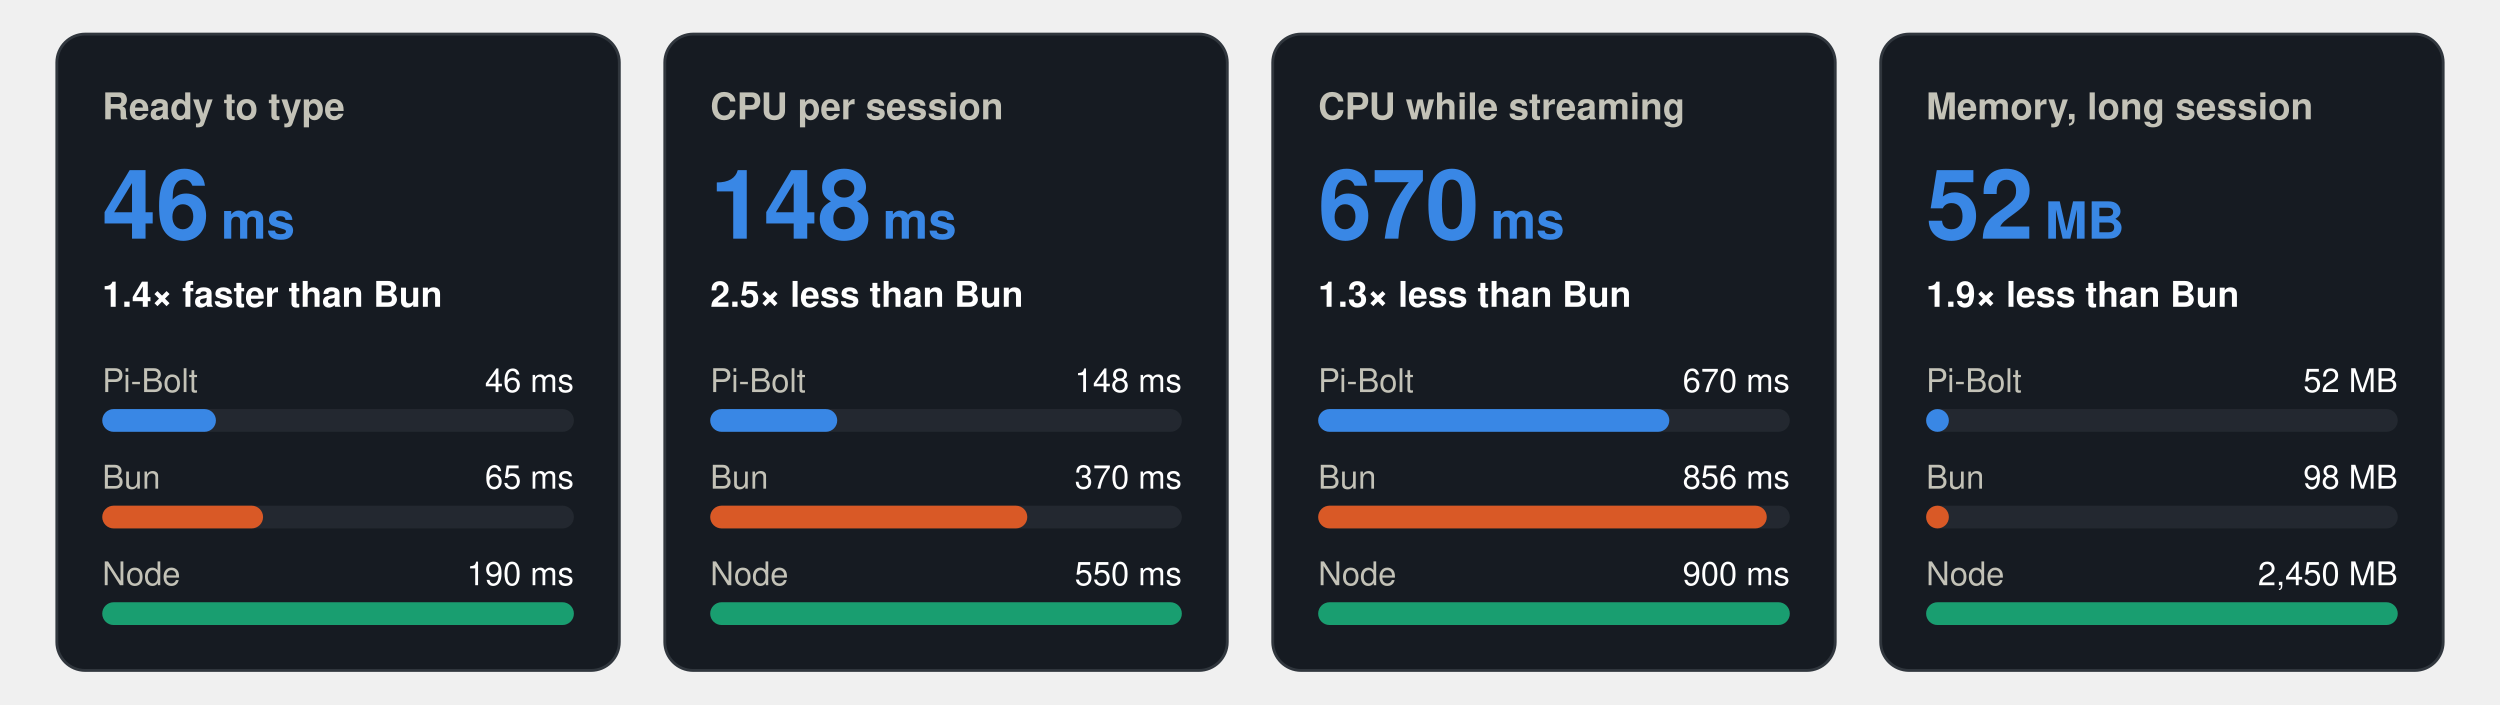
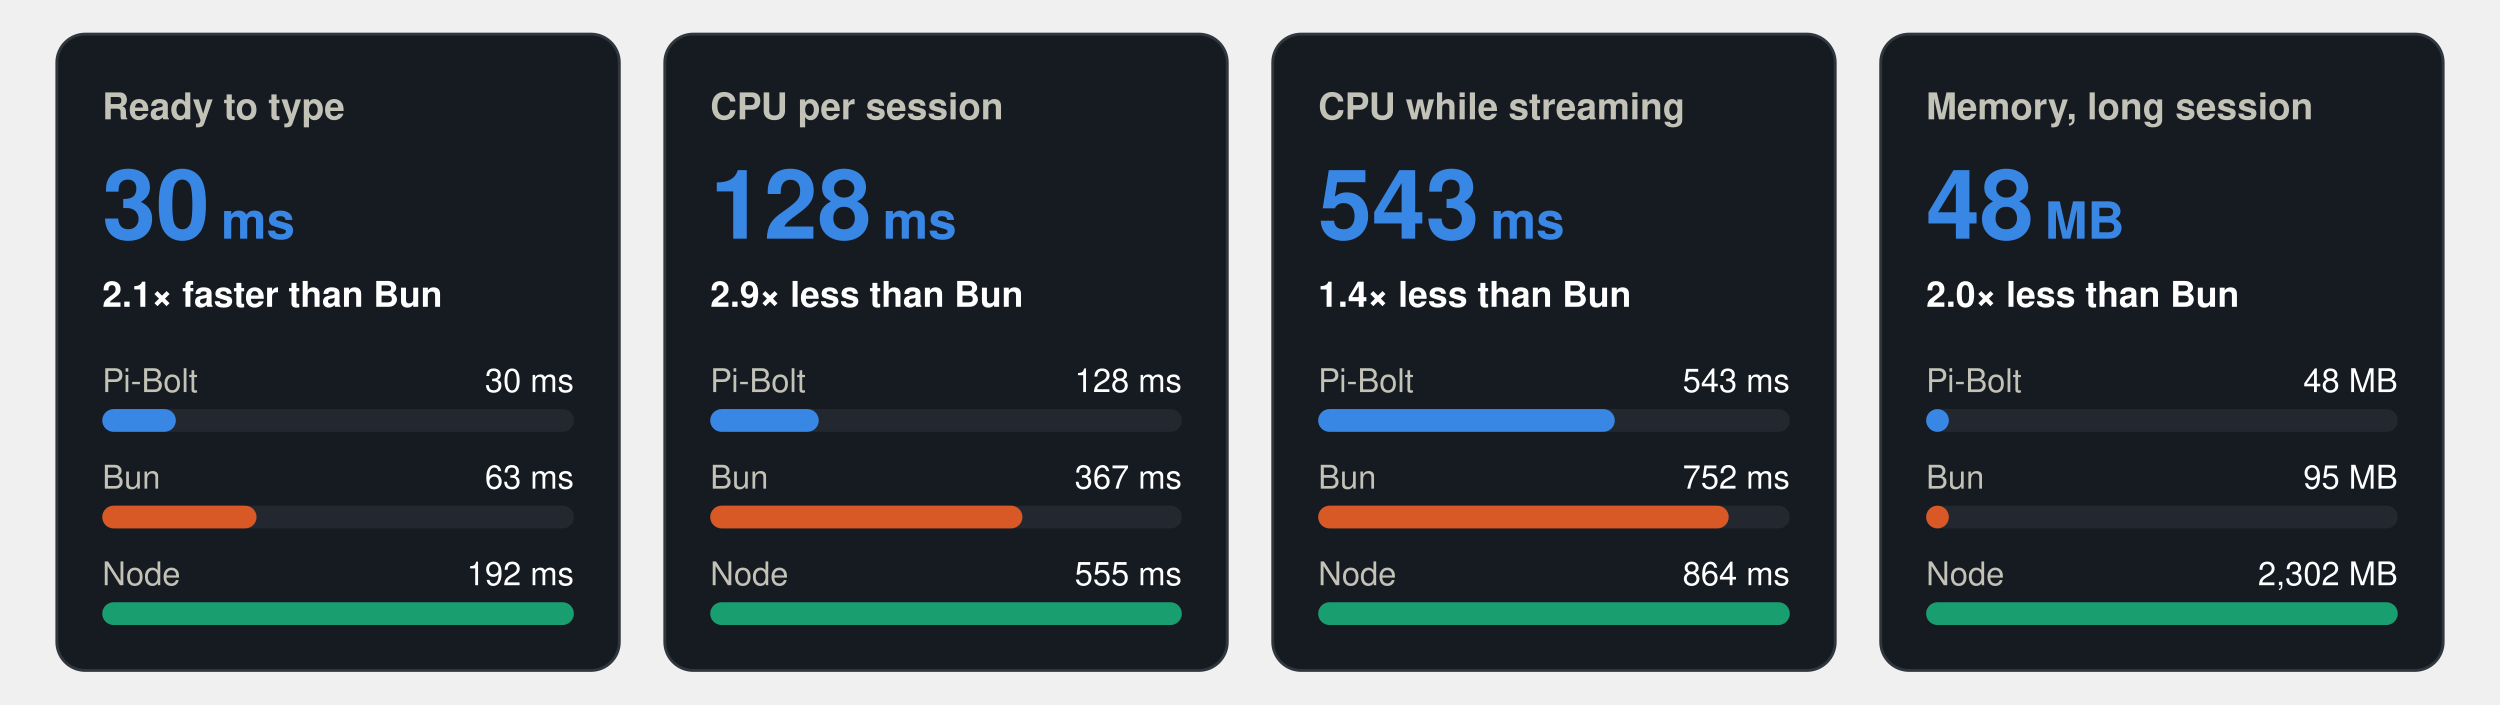
<svg xmlns="http://www.w3.org/2000/svg" width="880" height="248" viewBox="0 0 880 248" role="img" aria-label="Pi-Bolt compared with Bun and Node">
  <style>text{font-family:-apple-system, BlinkMacSystemFont, 'Segoe UI', Helvetica, Arial, sans-serif;font-variant-numeric:tabular-nums}</style>
  <rect x="20.0" y="12" width="198.0" height="224" rx="10" fill="#161b22" stroke="#30363d" />
  <text x="36.0" y="42" font-size="13" font-weight="600" fill="#c3c2b7">Ready to type</text>
-   <text x="36.0" y="84" font-size="34" font-weight="700" fill="#3987e5">46<tspan font-size="18" font-weight="600" dx="4">ms</tspan>
+   <text x="36.0" y="84" font-size="34" font-weight="700" fill="#3987e5">30<tspan font-size="18" font-weight="600" dx="4">ms</tspan>
  </text>
-   <text x="36.0" y="108" font-size="12.5" font-weight="600" fill="#ffffff">1.4× faster than Bun</text>
+   <text x="36.0" y="108" font-size="12.5" font-weight="600" fill="#ffffff">2.1× faster than Bun</text>
  <text x="36.0" y="138" font-size="11.5" fill="#c3c2b7">Pi-Bolt</text>
-   <text x="202.0" y="138" font-size="11.5" text-anchor="end" fill="#ffffff">46 ms</text>
+   <text x="202.0" y="138" font-size="11.5" text-anchor="end" fill="#ffffff">30 ms</text>
  <rect x="36.0" y="144" width="166.0" height="8" rx="4" fill="#30363d" opacity="0.5" />
-   <rect x="36.0" y="144" width="40.0" height="8" rx="4" fill="#3987e5" />
+   <rect x="36.0" y="144" width="25.9" height="8" rx="4" fill="#3987e5" />
  <text x="36.0" y="172" font-size="11.5" fill="#c3c2b7">Bun</text>
-   <text x="202.0" y="172" font-size="11.5" text-anchor="end" fill="#ffffff">65 ms</text>
+   <text x="202.0" y="172" font-size="11.5" text-anchor="end" fill="#ffffff">63 ms</text>
  <rect x="36.0" y="178" width="166.0" height="8" rx="4" fill="#30363d" opacity="0.5" />
-   <rect x="36.0" y="178" width="56.6" height="8" rx="4" fill="#d95926" />
+   <rect x="36.0" y="178" width="54.3" height="8" rx="4" fill="#d95926" />
  <text x="36.0" y="206" font-size="11.5" fill="#c3c2b7">Node</text>
-   <text x="202.0" y="206" font-size="11.5" text-anchor="end" fill="#ffffff">190 ms</text>
+   <text x="202.0" y="206" font-size="11.5" text-anchor="end" fill="#ffffff">192 ms</text>
  <rect x="36.0" y="212" width="166.0" height="8" rx="4" fill="#30363d" opacity="0.5" />
  <rect x="36.0" y="212" width="166.0" height="8" rx="4" fill="#199e70" />
  <rect x="234.0" y="12" width="198.0" height="224" rx="10" fill="#161b22" stroke="#30363d" />
  <text x="250.0" y="42" font-size="13" font-weight="600" fill="#c3c2b7">CPU per session</text>
-   <text x="250.0" y="84" font-size="34" font-weight="700" fill="#3987e5">148<tspan font-size="18" font-weight="600" dx="4">ms</tspan>
+   <text x="250.0" y="84" font-size="34" font-weight="700" fill="#3987e5">128<tspan font-size="18" font-weight="600" dx="4">ms</tspan>
  </text>
-   <text x="250.0" y="108" font-size="12.5" font-weight="600" fill="#ffffff">2.5× less than Bun</text>
+   <text x="250.0" y="108" font-size="12.5" font-weight="600" fill="#ffffff">2.9× less than Bun</text>
  <text x="250.0" y="138" font-size="11.5" fill="#c3c2b7">Pi-Bolt</text>
-   <text x="416.0" y="138" font-size="11.5" text-anchor="end" fill="#ffffff">148 ms</text>
+   <text x="416.0" y="138" font-size="11.5" text-anchor="end" fill="#ffffff">128 ms</text>
  <rect x="250.0" y="144" width="166.0" height="8" rx="4" fill="#30363d" opacity="0.5" />
-   <rect x="250.0" y="144" width="44.7" height="8" rx="4" fill="#3987e5" />
+   <rect x="250.0" y="144" width="38.2" height="8" rx="4" fill="#3987e5" />
  <text x="250.0" y="172" font-size="11.5" fill="#c3c2b7">Bun</text>
-   <text x="416.0" y="172" font-size="11.5" text-anchor="end" fill="#ffffff">370 ms</text>
+   <text x="416.0" y="172" font-size="11.5" text-anchor="end" fill="#ffffff">367 ms</text>
  <rect x="250.0" y="178" width="166.0" height="8" rx="4" fill="#30363d" opacity="0.5" />
-   <rect x="250.0" y="178" width="111.6" height="8" rx="4" fill="#d95926" />
+   <rect x="250.0" y="178" width="109.9" height="8" rx="4" fill="#d95926" />
  <text x="250.0" y="206" font-size="11.5" fill="#c3c2b7">Node</text>
-   <text x="416.0" y="206" font-size="11.5" text-anchor="end" fill="#ffffff">550 ms</text>
+   <text x="416.0" y="206" font-size="11.5" text-anchor="end" fill="#ffffff">555 ms</text>
  <rect x="250.0" y="212" width="166.0" height="8" rx="4" fill="#30363d" opacity="0.5" />
  <rect x="250.0" y="212" width="166.0" height="8" rx="4" fill="#199e70" />
  <rect x="448.0" y="12" width="198.0" height="224" rx="10" fill="#161b22" stroke="#30363d" />
  <text x="464.0" y="42" font-size="13" font-weight="600" fill="#c3c2b7">CPU while streaming</text>
-   <text x="464.0" y="84" font-size="34" font-weight="700" fill="#3987e5">670<tspan font-size="18" font-weight="600" dx="4">ms</tspan>
+   <text x="464.0" y="84" font-size="34" font-weight="700" fill="#3987e5">543<tspan font-size="18" font-weight="600" dx="4">ms</tspan>
  </text>
-   <text x="464.0" y="108" font-size="12.5" font-weight="600" fill="#ffffff">1.3× less than Bun</text>
+   <text x="464.0" y="108" font-size="12.5" font-weight="600" fill="#ffffff">1.4× less than Bun</text>
  <text x="464.0" y="138" font-size="11.5" fill="#c3c2b7">Pi-Bolt</text>
-   <text x="630.0" y="138" font-size="11.5" text-anchor="end" fill="#ffffff">670 ms</text>
+   <text x="630.0" y="138" font-size="11.5" text-anchor="end" fill="#ffffff">543 ms</text>
  <rect x="464.0" y="144" width="166.0" height="8" rx="4" fill="#30363d" opacity="0.5" />
-   <rect x="464.0" y="144" width="123.6" height="8" rx="4" fill="#3987e5" />
+   <rect x="464.0" y="144" width="104.4" height="8" rx="4" fill="#3987e5" />
  <text x="464.0" y="172" font-size="11.5" fill="#c3c2b7">Bun</text>
-   <text x="630.0" y="172" font-size="11.5" text-anchor="end" fill="#ffffff">856 ms</text>
+   <text x="630.0" y="172" font-size="11.5" text-anchor="end" fill="#ffffff">752 ms</text>
  <rect x="464.0" y="178" width="166.0" height="8" rx="4" fill="#30363d" opacity="0.5" />
-   <rect x="464.0" y="178" width="157.9" height="8" rx="4" fill="#d95926" />
+   <rect x="464.0" y="178" width="144.5" height="8" rx="4" fill="#d95926" />
  <text x="464.0" y="206" font-size="11.5" fill="#c3c2b7">Node</text>
-   <text x="630.0" y="206" font-size="11.5" text-anchor="end" fill="#ffffff">900 ms</text>
+   <text x="630.0" y="206" font-size="11.5" text-anchor="end" fill="#ffffff">864 ms</text>
  <rect x="464.0" y="212" width="166.0" height="8" rx="4" fill="#30363d" opacity="0.5" />
  <rect x="464.0" y="212" width="166.0" height="8" rx="4" fill="#199e70" />
  <rect x="662.0" y="12" width="198.0" height="224" rx="10" fill="#161b22" stroke="#30363d" />
  <text x="678.0" y="42" font-size="13" font-weight="600" fill="#c3c2b7">Memory, long session</text>
-   <text x="678.0" y="84" font-size="34" font-weight="700" fill="#3987e5">52<tspan font-size="18" font-weight="600" dx="4">MB</tspan>
+   <text x="678.0" y="84" font-size="34" font-weight="700" fill="#3987e5">48<tspan font-size="18" font-weight="600" dx="4">MB</tspan>
  </text>
-   <text x="678.0" y="108" font-size="12.5" font-weight="600" fill="#ffffff">1.9× less than Bun</text>
+   <text x="678.0" y="108" font-size="12.5" font-weight="600" fill="#ffffff">2.0× less than Bun</text>
  <text x="678.0" y="138" font-size="11.5" fill="#c3c2b7">Pi-Bolt</text>
-   <text x="844.0" y="138" font-size="11.5" text-anchor="end" fill="#ffffff">52 MB</text>
+   <text x="844.0" y="138" font-size="11.5" text-anchor="end" fill="#ffffff">48 MB</text>
  <rect x="678.0" y="144" width="166.0" height="8" rx="4" fill="#30363d" opacity="0.5" />
  <rect x="678.0" y="144" width="8.0" height="8" rx="4" fill="#3987e5" />
  <text x="678.0" y="172" font-size="11.5" fill="#c3c2b7">Bun</text>
-   <text x="844.0" y="172" font-size="11.5" text-anchor="end" fill="#ffffff">98 MB</text>
+   <text x="844.0" y="172" font-size="11.5" text-anchor="end" fill="#ffffff">95 MB</text>
  <rect x="678.0" y="178" width="166.0" height="8" rx="4" fill="#30363d" opacity="0.5" />
  <rect x="678.0" y="178" width="8.0" height="8" rx="4" fill="#d95926" />
  <text x="678.0" y="206" font-size="11.5" fill="#c3c2b7">Node</text>
-   <text x="844.0" y="206" font-size="11.5" text-anchor="end" fill="#ffffff">2,450 MB</text>
+   <text x="844.0" y="206" font-size="11.5" text-anchor="end" fill="#ffffff">2,302 MB</text>
  <rect x="678.0" y="212" width="166.0" height="8" rx="4" fill="#30363d" opacity="0.5" />
  <rect x="678.0" y="212" width="166.0" height="8" rx="4" fill="#199e70" />
</svg>
